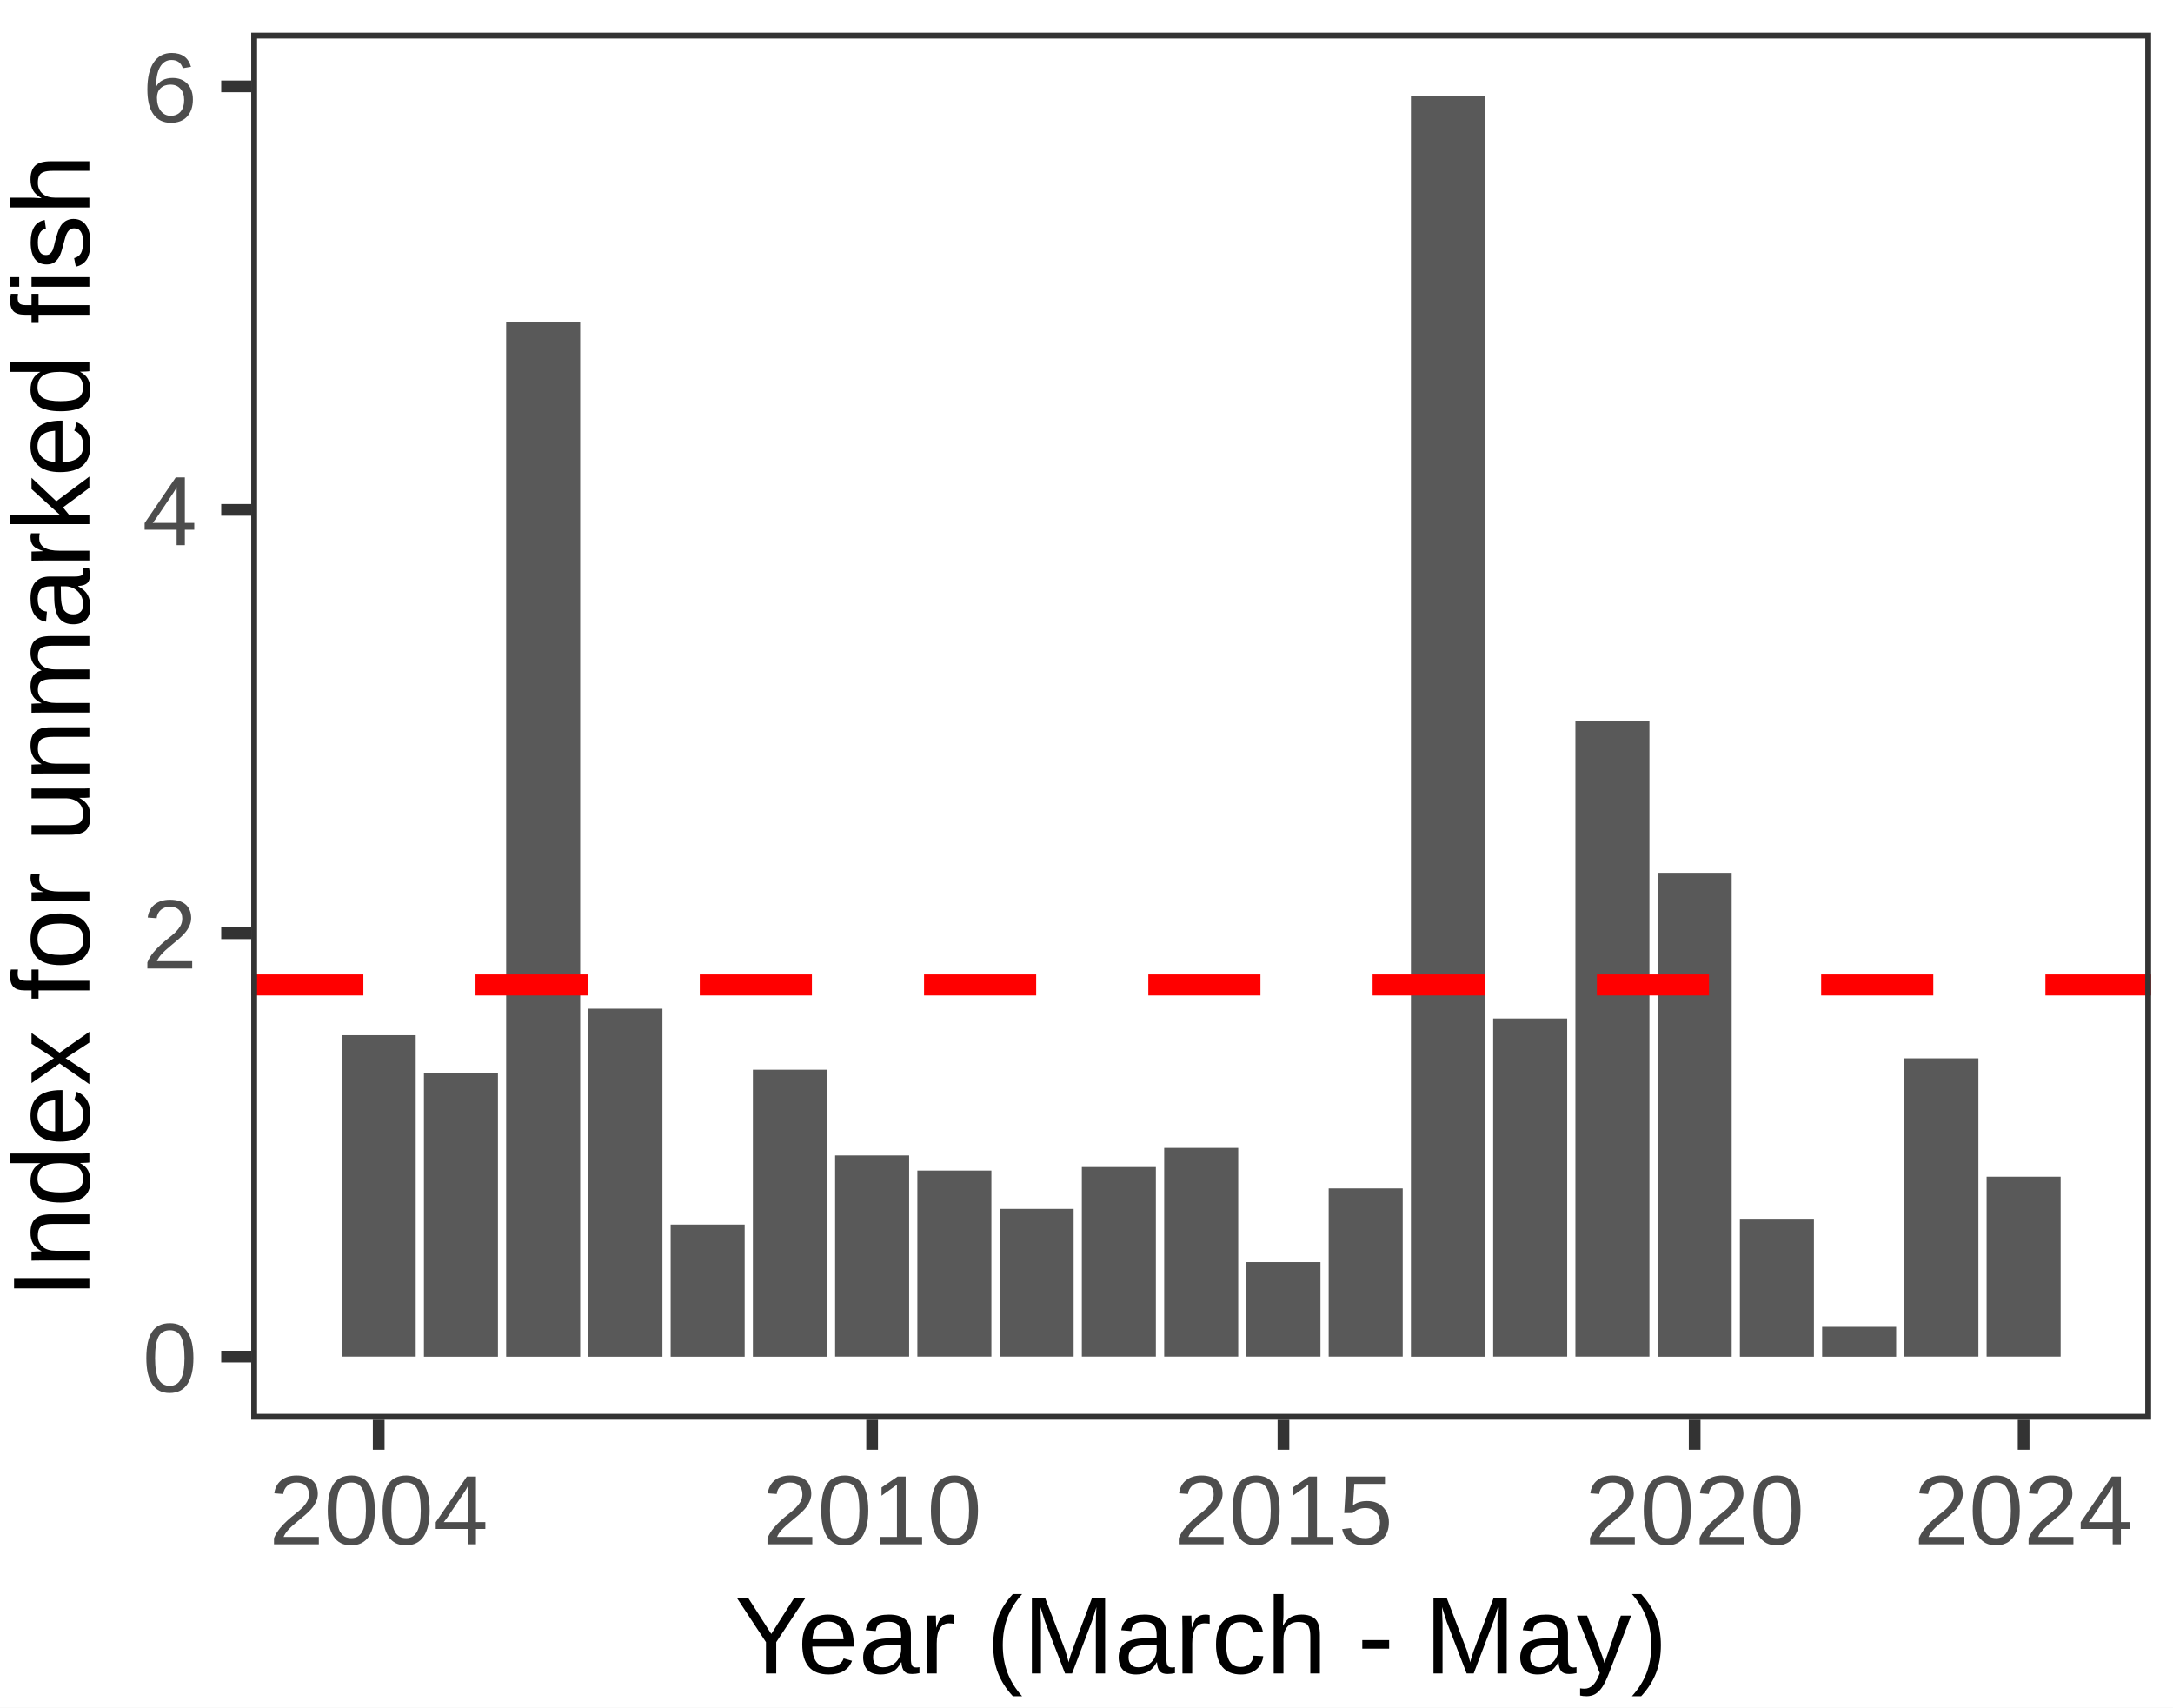
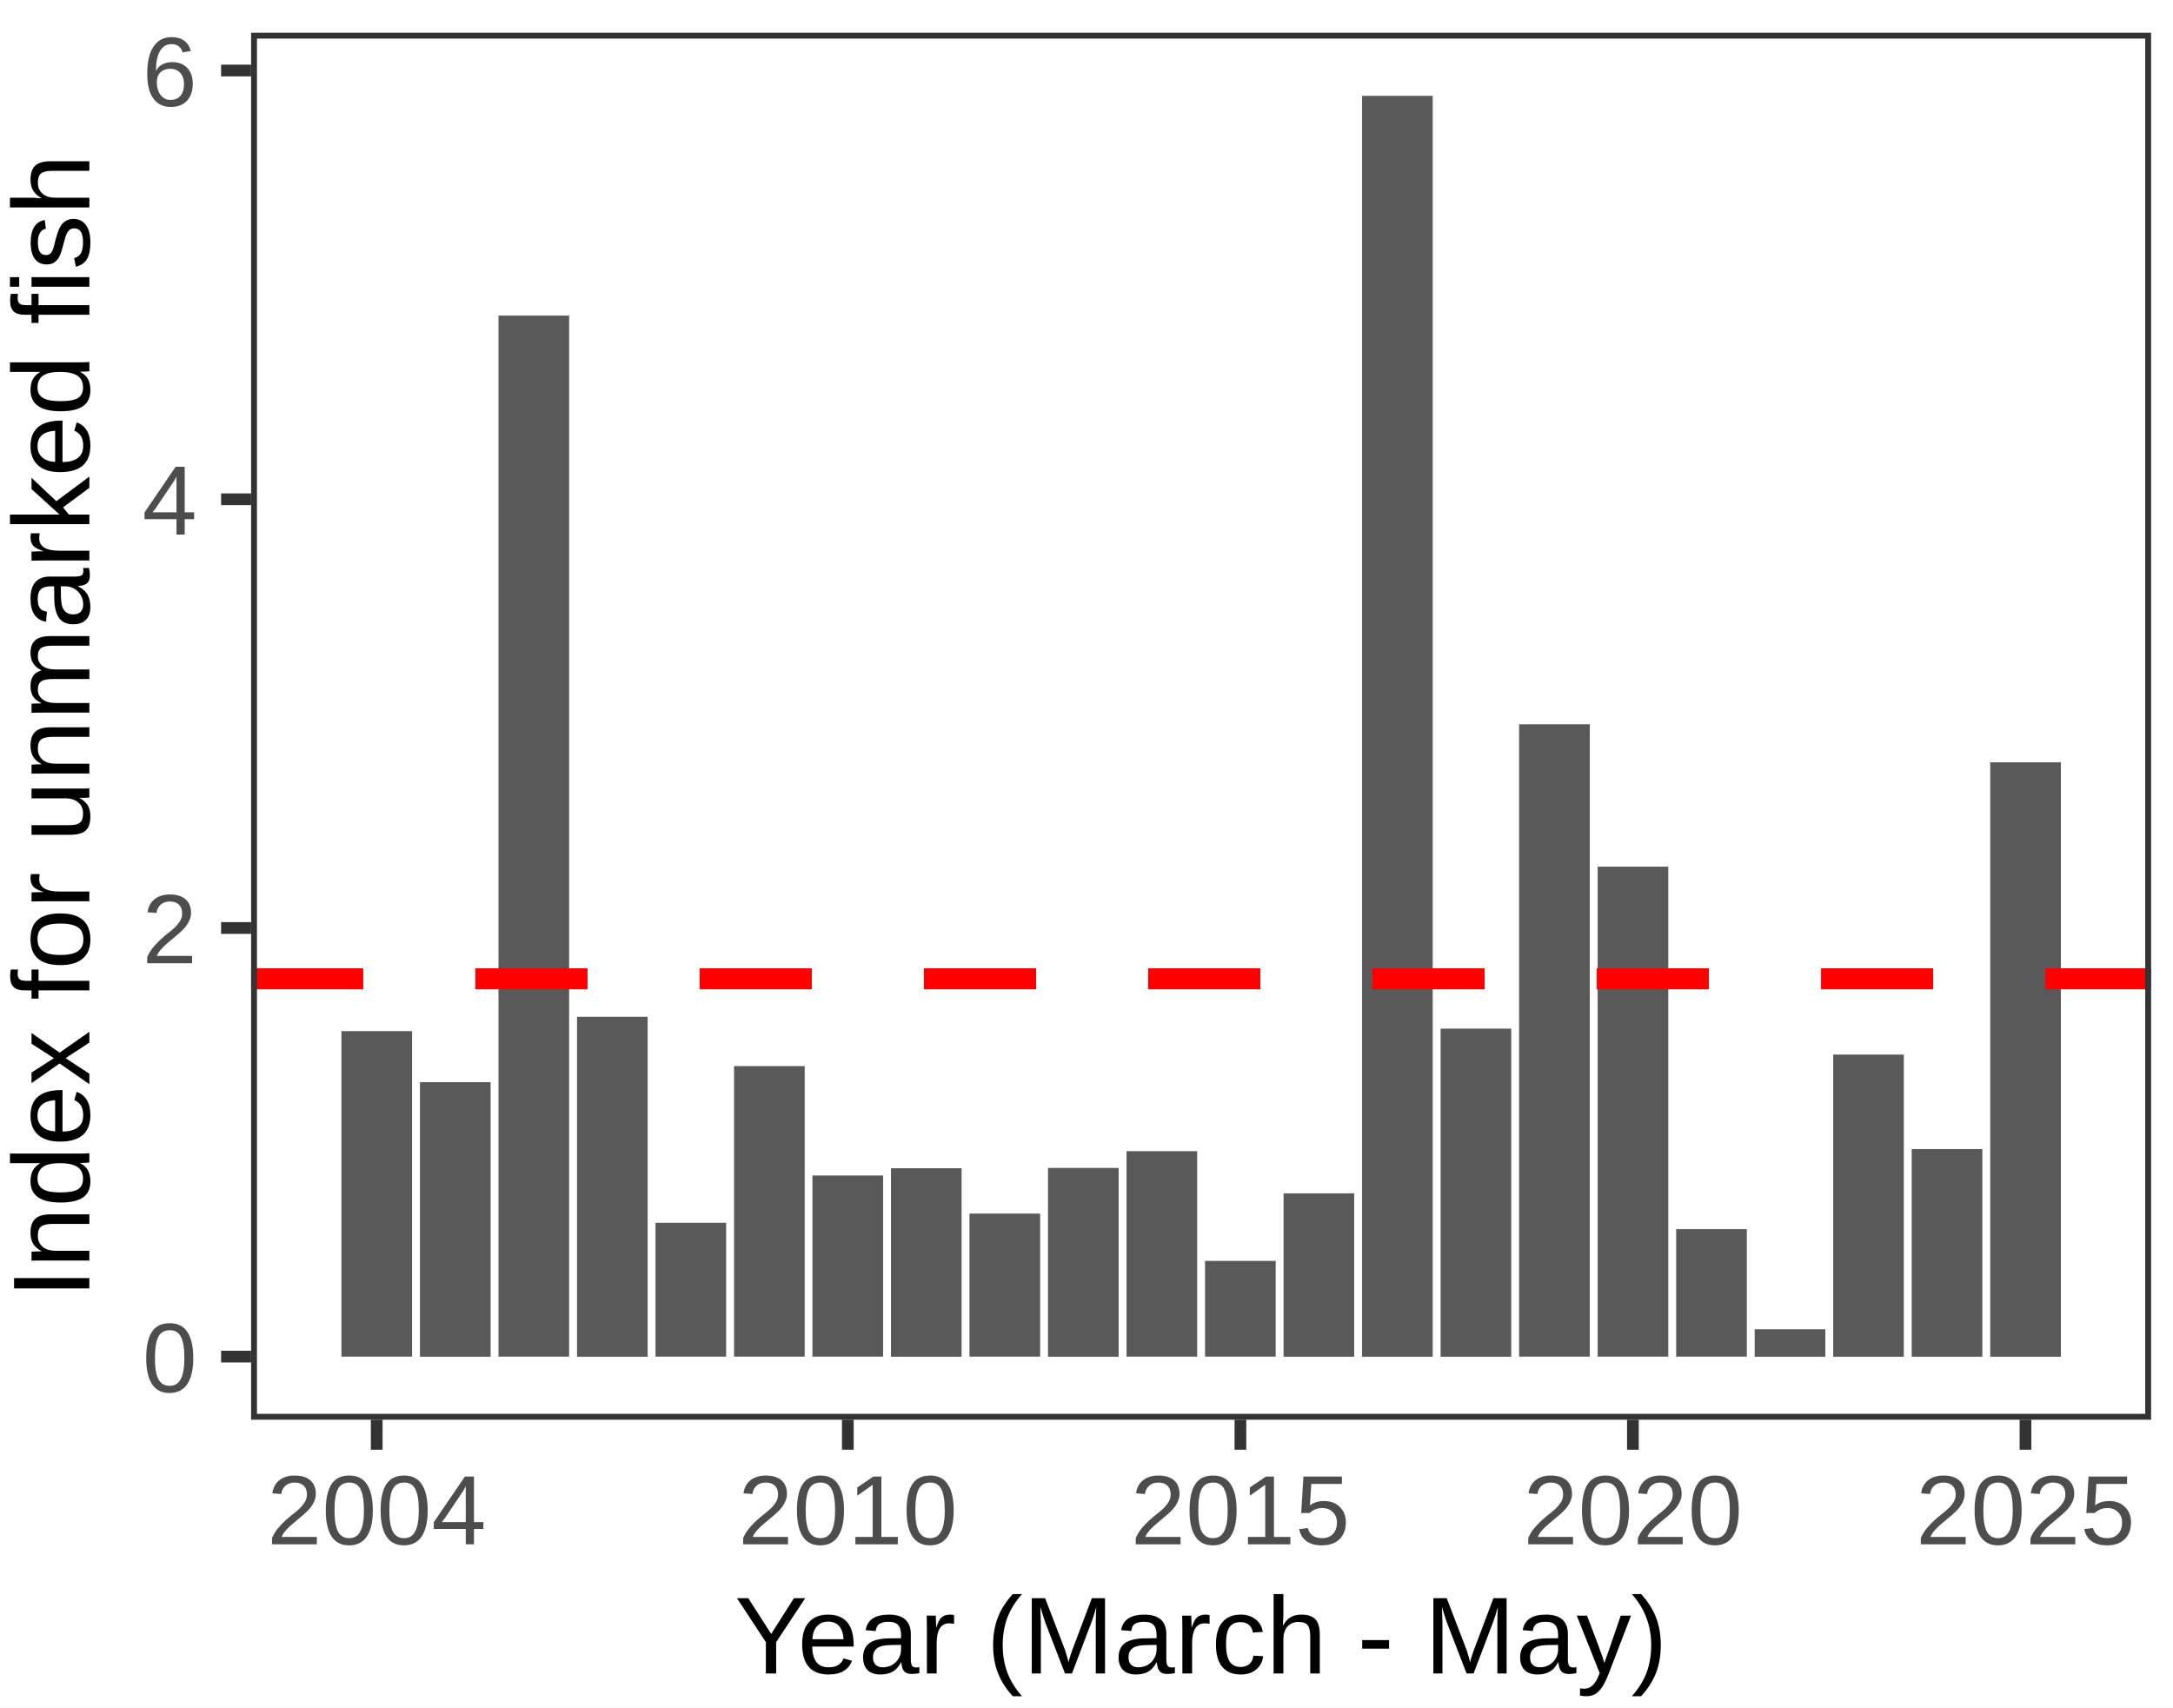
- <svg xmlns="http://www.w3.org/2000/svg" class="svglite" width="198.43pt" height="155.91pt" viewBox="0 0 198.43 155.91">
-   <defs>
-     <style type="text/css">
+ <svg xmlns="http://www.w3.org/2000/svg" width="198.43pt" height="155.91pt" viewBox="0 0 198.43 155.91">
+   <g class="svglite">
+     <defs>
+       <style type="text/css">
    .svglite line, .svglite polyline, .svglite polygon, .svglite path, .svglite rect, .svglite circle {
      fill: none;
      stroke: #000000;
      stroke-linecap: round;
      stroke-linejoin: round;
      stroke-miterlimit: 10.00;
    }
    .svglite text {
      white-space: pre;
    }
+     .svglite g.glyphgroup path {
+       fill: inherit;
+       stroke: none;
+     }
  </style>
-   </defs>
-   <rect width="100%" height="100%" style="stroke: none; fill: #FFFFFF;" />
-   <defs>
-     <clipPath id="cpMC4wMHwxOTguNDN8MC4wMHwxNTUuOTE=">
-       <rect x="0.00" y="0.00" width="198.43" height="155.91" />
-     </clipPath>
-   </defs>
-   <g clip-path="url(#cpMC4wMHwxOTguNDN8MC4wMHwxNTUuOTE=)">
-     <rect x="0.00" y="0.00" width="198.43" height="155.91" style="stroke-width: 1.07; stroke: #FFFFFF; fill: #FFFFFF;" />
-   </g>
-   <defs>
-     <clipPath id="cpMjIuOTR8MTk2LjQzfDIuOTl8MTI5LjY0">
-       <rect x="22.94" y="2.99" width="173.49" height="126.65" />
-     </clipPath>
-   </defs>
-   <g clip-path="url(#cpMjIuOTR8MTk2LjQzfDIuOTl8MTI5LjY0)">
-     <rect x="22.94" y="2.99" width="173.49" height="126.65" style="stroke-width: 1.07; stroke: none; fill: #FFFFFF;" />
-     <rect x="31.20" y="94.53" width="6.76" height="29.35" style="stroke-width: 1.07; stroke: none; stroke-linecap: butt; stroke-linejoin: miter; fill: #595959;" />
-     <rect x="38.71" y="98.01" width="6.76" height="25.88" style="stroke-width: 1.07; stroke: none; stroke-linecap: butt; stroke-linejoin: miter; fill: #595959;" />
-     <rect x="46.22" y="29.43" width="6.76" height="94.46" style="stroke-width: 1.07; stroke: none; stroke-linecap: butt; stroke-linejoin: miter; fill: #595959;" />
-     <rect x="53.73" y="92.11" width="6.76" height="31.78" style="stroke-width: 1.07; stroke: none; stroke-linecap: butt; stroke-linejoin: miter; fill: #595959;" />
-     <rect x="61.24" y="111.82" width="6.76" height="12.07" style="stroke-width: 1.07; stroke: none; stroke-linecap: butt; stroke-linejoin: miter; fill: #595959;" />
-     <rect x="68.75" y="97.68" width="6.76" height="26.21" style="stroke-width: 1.07; stroke: none; stroke-linecap: butt; stroke-linejoin: miter; fill: #595959;" />
-     <rect x="76.26" y="105.51" width="6.76" height="18.37" style="stroke-width: 1.07; stroke: none; stroke-linecap: butt; stroke-linejoin: miter; fill: #595959;" />
-     <rect x="83.77" y="106.89" width="6.76" height="16.99" style="stroke-width: 1.07; stroke: none; stroke-linecap: butt; stroke-linejoin: miter; fill: #595959;" />
-     <rect x="91.28" y="110.39" width="6.76" height="13.49" style="stroke-width: 1.07; stroke: none; stroke-linecap: butt; stroke-linejoin: miter; fill: #595959;" />
-     <rect x="98.79" y="106.57" width="6.76" height="17.31" style="stroke-width: 1.07; stroke: none; stroke-linecap: butt; stroke-linejoin: miter; fill: #595959;" />
-     <rect x="106.31" y="104.82" width="6.76" height="19.06" style="stroke-width: 1.07; stroke: none; stroke-linecap: butt; stroke-linejoin: miter; fill: #595959;" />
-     <rect x="113.82" y="115.25" width="6.76" height="8.63" style="stroke-width: 1.07; stroke: none; stroke-linecap: butt; stroke-linejoin: miter; fill: #595959;" />
-     <rect x="121.33" y="108.52" width="6.76" height="15.36" style="stroke-width: 1.07; stroke: none; stroke-linecap: butt; stroke-linejoin: miter; fill: #595959;" />
-     <rect x="128.84" y="8.75" width="6.76" height="115.14" style="stroke-width: 1.07; stroke: none; stroke-linecap: butt; stroke-linejoin: miter; fill: #595959;" />
-     <rect x="136.35" y="93.00" width="6.76" height="30.88" style="stroke-width: 1.07; stroke: none; stroke-linecap: butt; stroke-linejoin: miter; fill: #595959;" />
-     <rect x="143.86" y="65.82" width="6.76" height="58.06" style="stroke-width: 1.07; stroke: none; stroke-linecap: butt; stroke-linejoin: miter; fill: #595959;" />
-     <rect x="151.37" y="79.70" width="6.76" height="44.19" style="stroke-width: 1.07; stroke: none; stroke-linecap: butt; stroke-linejoin: miter; fill: #595959;" />
-     <rect x="158.88" y="111.29" width="6.76" height="12.60" style="stroke-width: 1.07; stroke: none; stroke-linecap: butt; stroke-linejoin: miter; fill: #595959;" />
-     <rect x="166.39" y="121.16" width="6.76" height="2.73" style="stroke-width: 1.07; stroke: none; stroke-linecap: butt; stroke-linejoin: miter; fill: #595959;" />
-     <rect x="173.90" y="96.64" width="6.76" height="27.24" style="stroke-width: 1.07; stroke: none; stroke-linecap: butt; stroke-linejoin: miter; fill: #595959;" />
-     <rect x="181.41" y="107.45" width="6.76" height="16.43" style="stroke-width: 1.07; stroke: none; stroke-linecap: butt; stroke-linejoin: miter; fill: #595959;" />
-     <line x1="22.94" y1="89.94" x2="196.43" y2="89.94" style="stroke-width: 1.92; stroke: #FF0000; stroke-dasharray: 10.24,10.24; stroke-linecap: butt;" />
-     <rect x="22.94" y="2.99" width="173.49" height="126.65" style="stroke-width: 1.07; stroke: #333333;" />
-   </g>
-   <g clip-path="url(#cpMC4wMHwxOTguNDN8MC4wMHwxNTUuOTE=)">
-     <text x="18.01" y="127.11" text-anchor="end" style="font-size: 9.00px;fill: #4D4D4D; font-family: &quot;Arial&quot;;" textLength="5.00px" lengthAdjust="spacingAndGlyphs">0</text>
-     <text x="18.01" y="88.44" text-anchor="end" style="font-size: 9.00px;fill: #4D4D4D; font-family: &quot;Arial&quot;;" textLength="5.00px" lengthAdjust="spacingAndGlyphs">2</text>
-     <text x="18.01" y="49.78" text-anchor="end" style="font-size: 9.00px;fill: #4D4D4D; font-family: &quot;Arial&quot;;" textLength="5.00px" lengthAdjust="spacingAndGlyphs">4</text>
-     <text x="18.01" y="11.12" text-anchor="end" style="font-size: 9.00px;fill: #4D4D4D; font-family: &quot;Arial&quot;;" textLength="5.00px" lengthAdjust="spacingAndGlyphs">6</text>
-     <polyline points="20.20,123.88 22.94,123.88 " style="stroke-width: 1.07; stroke: #333333; stroke-linecap: butt;" />
-     <polyline points="20.20,85.22 22.94,85.22 " style="stroke-width: 1.07; stroke: #333333; stroke-linecap: butt;" />
-     <polyline points="20.20,46.56 22.94,46.56 " style="stroke-width: 1.07; stroke: #333333; stroke-linecap: butt;" />
-     <polyline points="20.20,7.89 22.94,7.89 " style="stroke-width: 1.07; stroke: #333333; stroke-linecap: butt;" />
-     <polyline points="34.58,132.38 34.58,129.64 " style="stroke-width: 1.07; stroke: #333333; stroke-linecap: butt;" />
-     <polyline points="79.64,132.38 79.64,129.64 " style="stroke-width: 1.07; stroke: #333333; stroke-linecap: butt;" />
-     <polyline points="117.20,132.38 117.20,129.64 " style="stroke-width: 1.07; stroke: #333333; stroke-linecap: butt;" />
-     <polyline points="154.75,132.38 154.75,129.64 " style="stroke-width: 1.07; stroke: #333333; stroke-linecap: butt;" />
-     <polyline points="184.79,132.38 184.79,129.64 " style="stroke-width: 1.07; stroke: #333333; stroke-linecap: butt;" />
-     <text x="34.58" y="141.02" text-anchor="middle" style="font-size: 9.00px;fill: #4D4D4D; font-family: &quot;Arial&quot;;" textLength="20.02px" lengthAdjust="spacingAndGlyphs">2004</text>
-     <text x="79.64" y="141.02" text-anchor="middle" style="font-size: 9.00px;fill: #4D4D4D; font-family: &quot;Arial&quot;;" textLength="20.02px" lengthAdjust="spacingAndGlyphs">2010</text>
-     <text x="117.20" y="141.02" text-anchor="middle" style="font-size: 9.00px;fill: #4D4D4D; font-family: &quot;Arial&quot;;" textLength="20.02px" lengthAdjust="spacingAndGlyphs">2015</text>
-     <text x="154.75" y="141.02" text-anchor="middle" style="font-size: 9.00px;fill: #4D4D4D; font-family: &quot;Arial&quot;;" textLength="20.02px" lengthAdjust="spacingAndGlyphs">2020</text>
-     <text x="184.79" y="141.02" text-anchor="middle" style="font-size: 9.00px;fill: #4D4D4D; font-family: &quot;Arial&quot;;" textLength="20.02px" lengthAdjust="spacingAndGlyphs">2024</text>
-     <text x="109.69" y="152.81" text-anchor="middle" style="font-size: 10.00px; font-family: &quot;Arial&quot;;" textLength="85.26px" lengthAdjust="spacingAndGlyphs">Year (March - May)</text>
-     <text transform="translate(8.16,66.32) rotate(-90)" text-anchor="middle" style="font-size: 10.00px; font-family: &quot;Arial&quot;;" textLength="104.57px" lengthAdjust="spacingAndGlyphs">Index for unmarked fish</text>
+     </defs>
+     <rect width="100%" height="100%" style="stroke: none; fill: #FFFFFF;" />
+     <defs>
+       <clipPath id="cpMC4wMHwxOTguNDN8MC4wMHwxNTUuOTE=">
+         <rect x="0.00" y="0.00" width="198.43" height="155.91" />
+       </clipPath>
+     </defs>
+     <g clip-path="url(#cpMC4wMHwxOTguNDN8MC4wMHwxNTUuOTE=)">
+       <rect x="0.00" y="0.00" width="198.43" height="155.91" style="stroke-width: 1.07; stroke: #FFFFFF; fill: #FFFFFF;" />
+     </g>
+     <defs>
+       <clipPath id="cpMjIuOTN8MTk2LjQzfDIuOTl8MTI5LjY0">
+         <rect x="22.93" y="2.99" width="173.50" height="126.65" />
+       </clipPath>
+     </defs>
+     <g clip-path="url(#cpMjIuOTN8MTk2LjQzfDIuOTl8MTI5LjY0)">
+       <rect x="22.93" y="2.99" width="173.50" height="126.65" style="stroke-width: 1.07; stroke: none; fill: #FFFFFF;" />
+       <rect x="31.18" y="94.16" width="6.45" height="29.72" style="stroke-width: 1.07; stroke: none; stroke-linecap: butt; stroke-linejoin: miter; fill: #595959;" />
+       <rect x="38.35" y="98.82" width="6.45" height="25.07" style="stroke-width: 1.07; stroke: none; stroke-linecap: butt; stroke-linejoin: miter; fill: #595959;" />
+       <rect x="45.52" y="28.82" width="6.45" height="95.06" style="stroke-width: 1.07; stroke: none; stroke-linecap: butt; stroke-linejoin: miter; fill: #595959;" />
+       <rect x="52.69" y="92.85" width="6.45" height="31.04" style="stroke-width: 1.07; stroke: none; stroke-linecap: butt; stroke-linejoin: miter; fill: #595959;" />
+       <rect x="59.86" y="111.66" width="6.45" height="12.22" style="stroke-width: 1.07; stroke: none; stroke-linecap: butt; stroke-linejoin: miter; fill: #595959;" />
+       <rect x="67.03" y="97.35" width="6.45" height="26.53" style="stroke-width: 1.07; stroke: none; stroke-linecap: butt; stroke-linejoin: miter; fill: #595959;" />
+       <rect x="74.19" y="107.34" width="6.45" height="16.54" style="stroke-width: 1.07; stroke: none; stroke-linecap: butt; stroke-linejoin: miter; fill: #595959;" />
+       <rect x="81.36" y="106.68" width="6.45" height="17.21" style="stroke-width: 1.07; stroke: none; stroke-linecap: butt; stroke-linejoin: miter; fill: #595959;" />
+       <rect x="88.53" y="110.82" width="6.45" height="13.06" style="stroke-width: 1.07; stroke: none; stroke-linecap: butt; stroke-linejoin: miter; fill: #595959;" />
+       <rect x="95.70" y="106.65" width="6.45" height="17.24" style="stroke-width: 1.07; stroke: none; stroke-linecap: butt; stroke-linejoin: miter; fill: #595959;" />
+       <rect x="102.87" y="105.12" width="6.45" height="18.76" style="stroke-width: 1.07; stroke: none; stroke-linecap: butt; stroke-linejoin: miter; fill: #595959;" />
+       <rect x="110.04" y="115.14" width="6.45" height="8.74" style="stroke-width: 1.07; stroke: none; stroke-linecap: butt; stroke-linejoin: miter; fill: #595959;" />
+       <rect x="117.21" y="108.97" width="6.45" height="14.92" style="stroke-width: 1.07; stroke: none; stroke-linecap: butt; stroke-linejoin: miter; fill: #595959;" />
+       <rect x="124.38" y="8.75" width="6.45" height="115.14" style="stroke-width: 1.07; stroke: none; stroke-linecap: butt; stroke-linejoin: miter; fill: #595959;" />
+       <rect x="131.55" y="93.93" width="6.45" height="29.96" style="stroke-width: 1.07; stroke: none; stroke-linecap: butt; stroke-linejoin: miter; fill: #595959;" />
+       <rect x="138.72" y="66.14" width="6.45" height="57.74" style="stroke-width: 1.07; stroke: none; stroke-linecap: butt; stroke-linejoin: miter; fill: #595959;" />
+       <rect x="145.89" y="79.14" width="6.45" height="44.74" style="stroke-width: 1.07; stroke: none; stroke-linecap: butt; stroke-linejoin: miter; fill: #595959;" />
+       <rect x="153.06" y="112.24" width="6.45" height="11.64" style="stroke-width: 1.07; stroke: none; stroke-linecap: butt; stroke-linejoin: miter; fill: #595959;" />
+       <rect x="160.23" y="121.38" width="6.45" height="2.51" style="stroke-width: 1.07; stroke: none; stroke-linecap: butt; stroke-linejoin: miter; fill: #595959;" />
+       <rect x="167.40" y="96.30" width="6.45" height="27.59" style="stroke-width: 1.07; stroke: none; stroke-linecap: butt; stroke-linejoin: miter; fill: #595959;" />
+       <rect x="174.57" y="104.93" width="6.45" height="18.96" style="stroke-width: 1.07; stroke: none; stroke-linecap: butt; stroke-linejoin: miter; fill: #595959;" />
+       <rect x="181.74" y="69.61" width="6.45" height="54.28" style="stroke-width: 1.07; stroke: none; stroke-linecap: butt; stroke-linejoin: miter; fill: #595959;" />
+       <line x1="22.93" y1="89.38" x2="196.43" y2="89.38" style="stroke-width: 1.92; stroke: #FF0000; stroke-dasharray: 10.24,10.24; stroke-linecap: butt;" />
+       <rect x="22.93" y="2.99" width="173.50" height="126.65" style="stroke-width: 1.07; stroke: #333333;" />
+     </g>
+     <g clip-path="url(#cpMC4wMHwxOTguNDN8MC4wMHwxNTUuOTE=)">
+       <text x="18.00" y="127.11" text-anchor="end" style="font-size: 9.00px;fill: #4D4D4D; font-family: &quot;Arial&quot;;" textLength="5.00px" lengthAdjust="spacingAndGlyphs">0</text>
+       <text x="18.00" y="87.96" text-anchor="end" style="font-size: 9.00px;fill: #4D4D4D; font-family: &quot;Arial&quot;;" textLength="5.00px" lengthAdjust="spacingAndGlyphs">2</text>
+       <text x="18.00" y="48.81" text-anchor="end" style="font-size: 9.00px;fill: #4D4D4D; font-family: &quot;Arial&quot;;" textLength="5.00px" lengthAdjust="spacingAndGlyphs">4</text>
+       <text x="18.00" y="9.67" text-anchor="end" style="font-size: 9.00px;fill: #4D4D4D; font-family: &quot;Arial&quot;;" textLength="5.00px" lengthAdjust="spacingAndGlyphs">6</text>
+       <polyline points="20.19,123.88 22.93,123.88 " style="stroke-width: 1.07; stroke: #333333; stroke-linecap: butt;" />
+       <polyline points="20.19,84.74 22.93,84.74 " style="stroke-width: 1.07; stroke: #333333; stroke-linecap: butt;" />
+       <polyline points="20.19,45.59 22.93,45.59 " style="stroke-width: 1.07; stroke: #333333; stroke-linecap: butt;" />
+       <polyline points="20.19,6.44 22.93,6.44 " style="stroke-width: 1.07; stroke: #333333; stroke-linecap: butt;" />
+       <polyline points="34.40,132.38 34.40,129.64 " style="stroke-width: 1.07; stroke: #333333; stroke-linecap: butt;" />
+       <polyline points="77.42,132.38 77.42,129.64 " style="stroke-width: 1.07; stroke: #333333; stroke-linecap: butt;" />
+       <polyline points="113.27,132.38 113.27,129.64 " style="stroke-width: 1.07; stroke: #333333; stroke-linecap: butt;" />
+       <polyline points="149.11,132.38 149.11,129.64 " style="stroke-width: 1.07; stroke: #333333; stroke-linecap: butt;" />
+       <polyline points="184.96,132.38 184.96,129.64 " style="stroke-width: 1.07; stroke: #333333; stroke-linecap: butt;" />
+       <text x="34.40" y="141.02" text-anchor="middle" style="font-size: 9.00px;fill: #4D4D4D; font-family: &quot;Arial&quot;;" textLength="20.00px" lengthAdjust="spacingAndGlyphs">2004</text>
+       <text x="77.42" y="141.02" text-anchor="middle" style="font-size: 9.00px;fill: #4D4D4D; font-family: &quot;Arial&quot;;" textLength="20.00px" lengthAdjust="spacingAndGlyphs">2010</text>
+       <text x="113.27" y="141.02" text-anchor="middle" style="font-size: 9.00px;fill: #4D4D4D; font-family: &quot;Arial&quot;;" textLength="20.00px" lengthAdjust="spacingAndGlyphs">2015</text>
+       <text x="149.11" y="141.02" text-anchor="middle" style="font-size: 9.00px;fill: #4D4D4D; font-family: &quot;Arial&quot;;" textLength="20.00px" lengthAdjust="spacingAndGlyphs">2020</text>
+       <text x="184.96" y="141.02" text-anchor="middle" style="font-size: 9.00px;fill: #4D4D4D; font-family: &quot;Arial&quot;;" textLength="20.00px" lengthAdjust="spacingAndGlyphs">2025</text>
+       <text x="109.68" y="152.81" text-anchor="middle" style="font-size: 10.00px; font-family: &quot;Arial&quot;;" textLength="85.20px" lengthAdjust="spacingAndGlyphs">Year (March - May)</text>
+       <text transform="translate(8.16,66.32) rotate(-90)" text-anchor="middle" style="font-size: 10.00px; font-family: &quot;Arial&quot;;" textLength="104.52px" lengthAdjust="spacingAndGlyphs">Index for unmarked fish</text>
+     </g>
  </g>
</svg>
